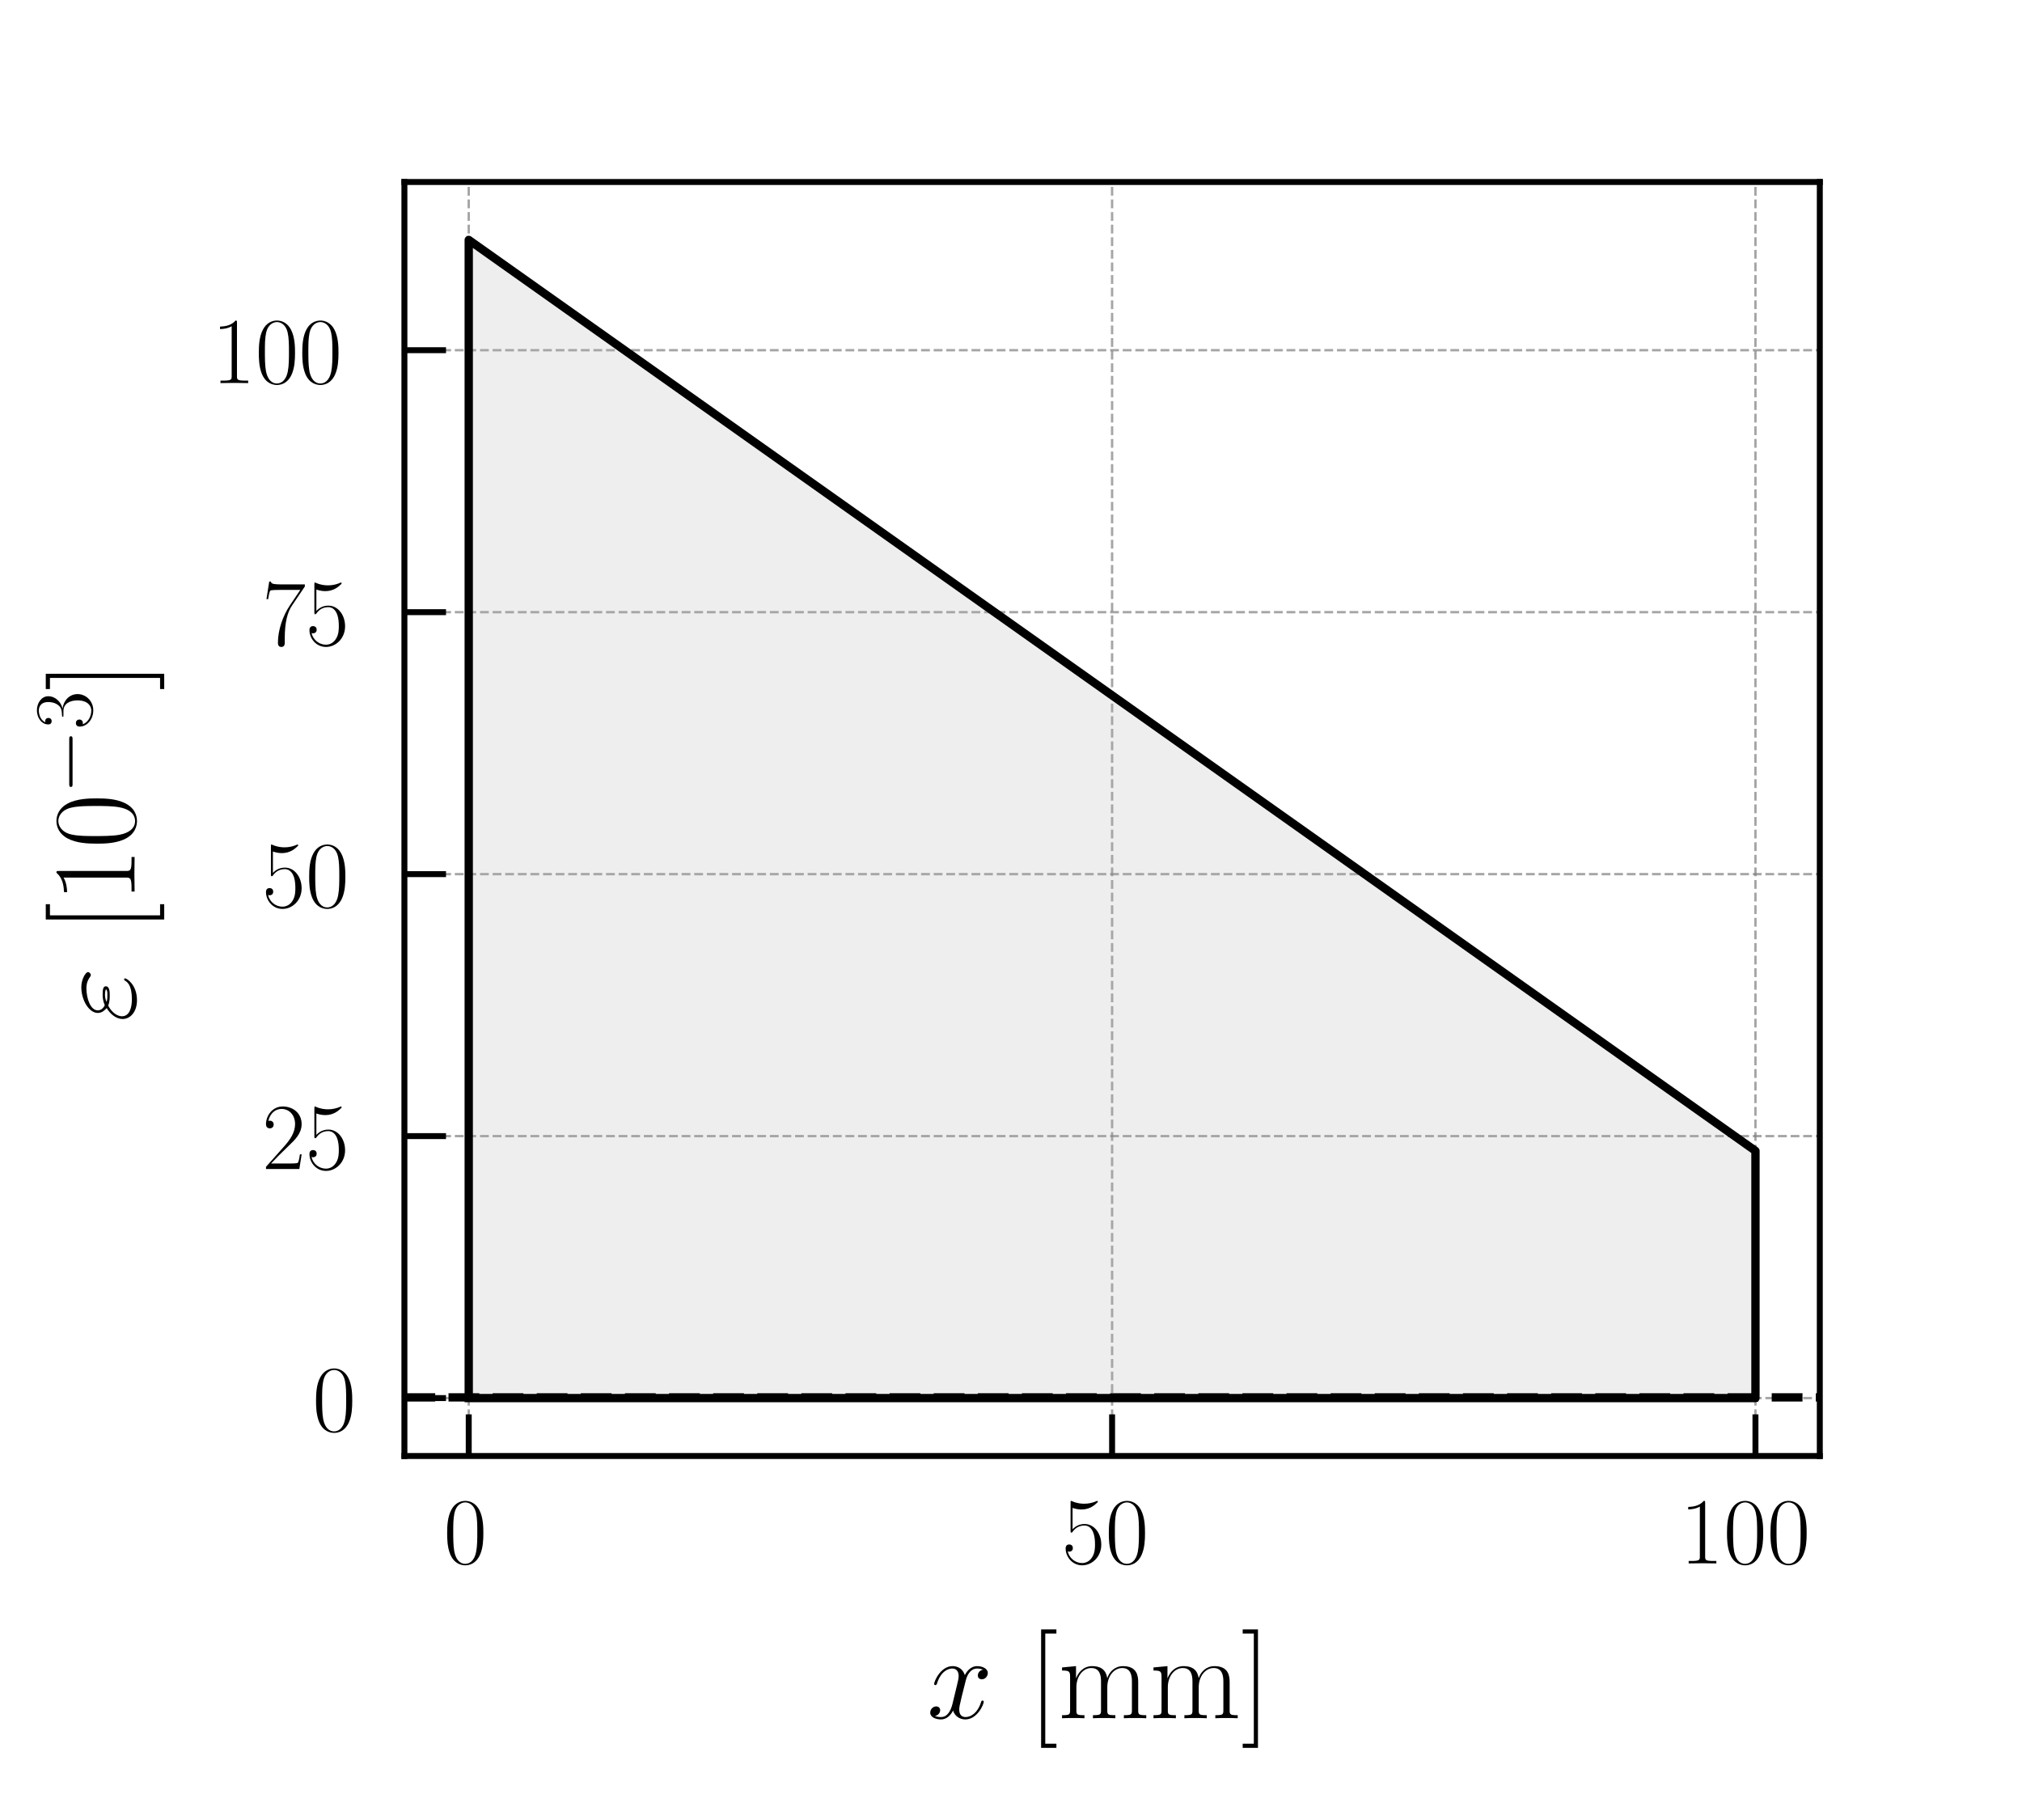
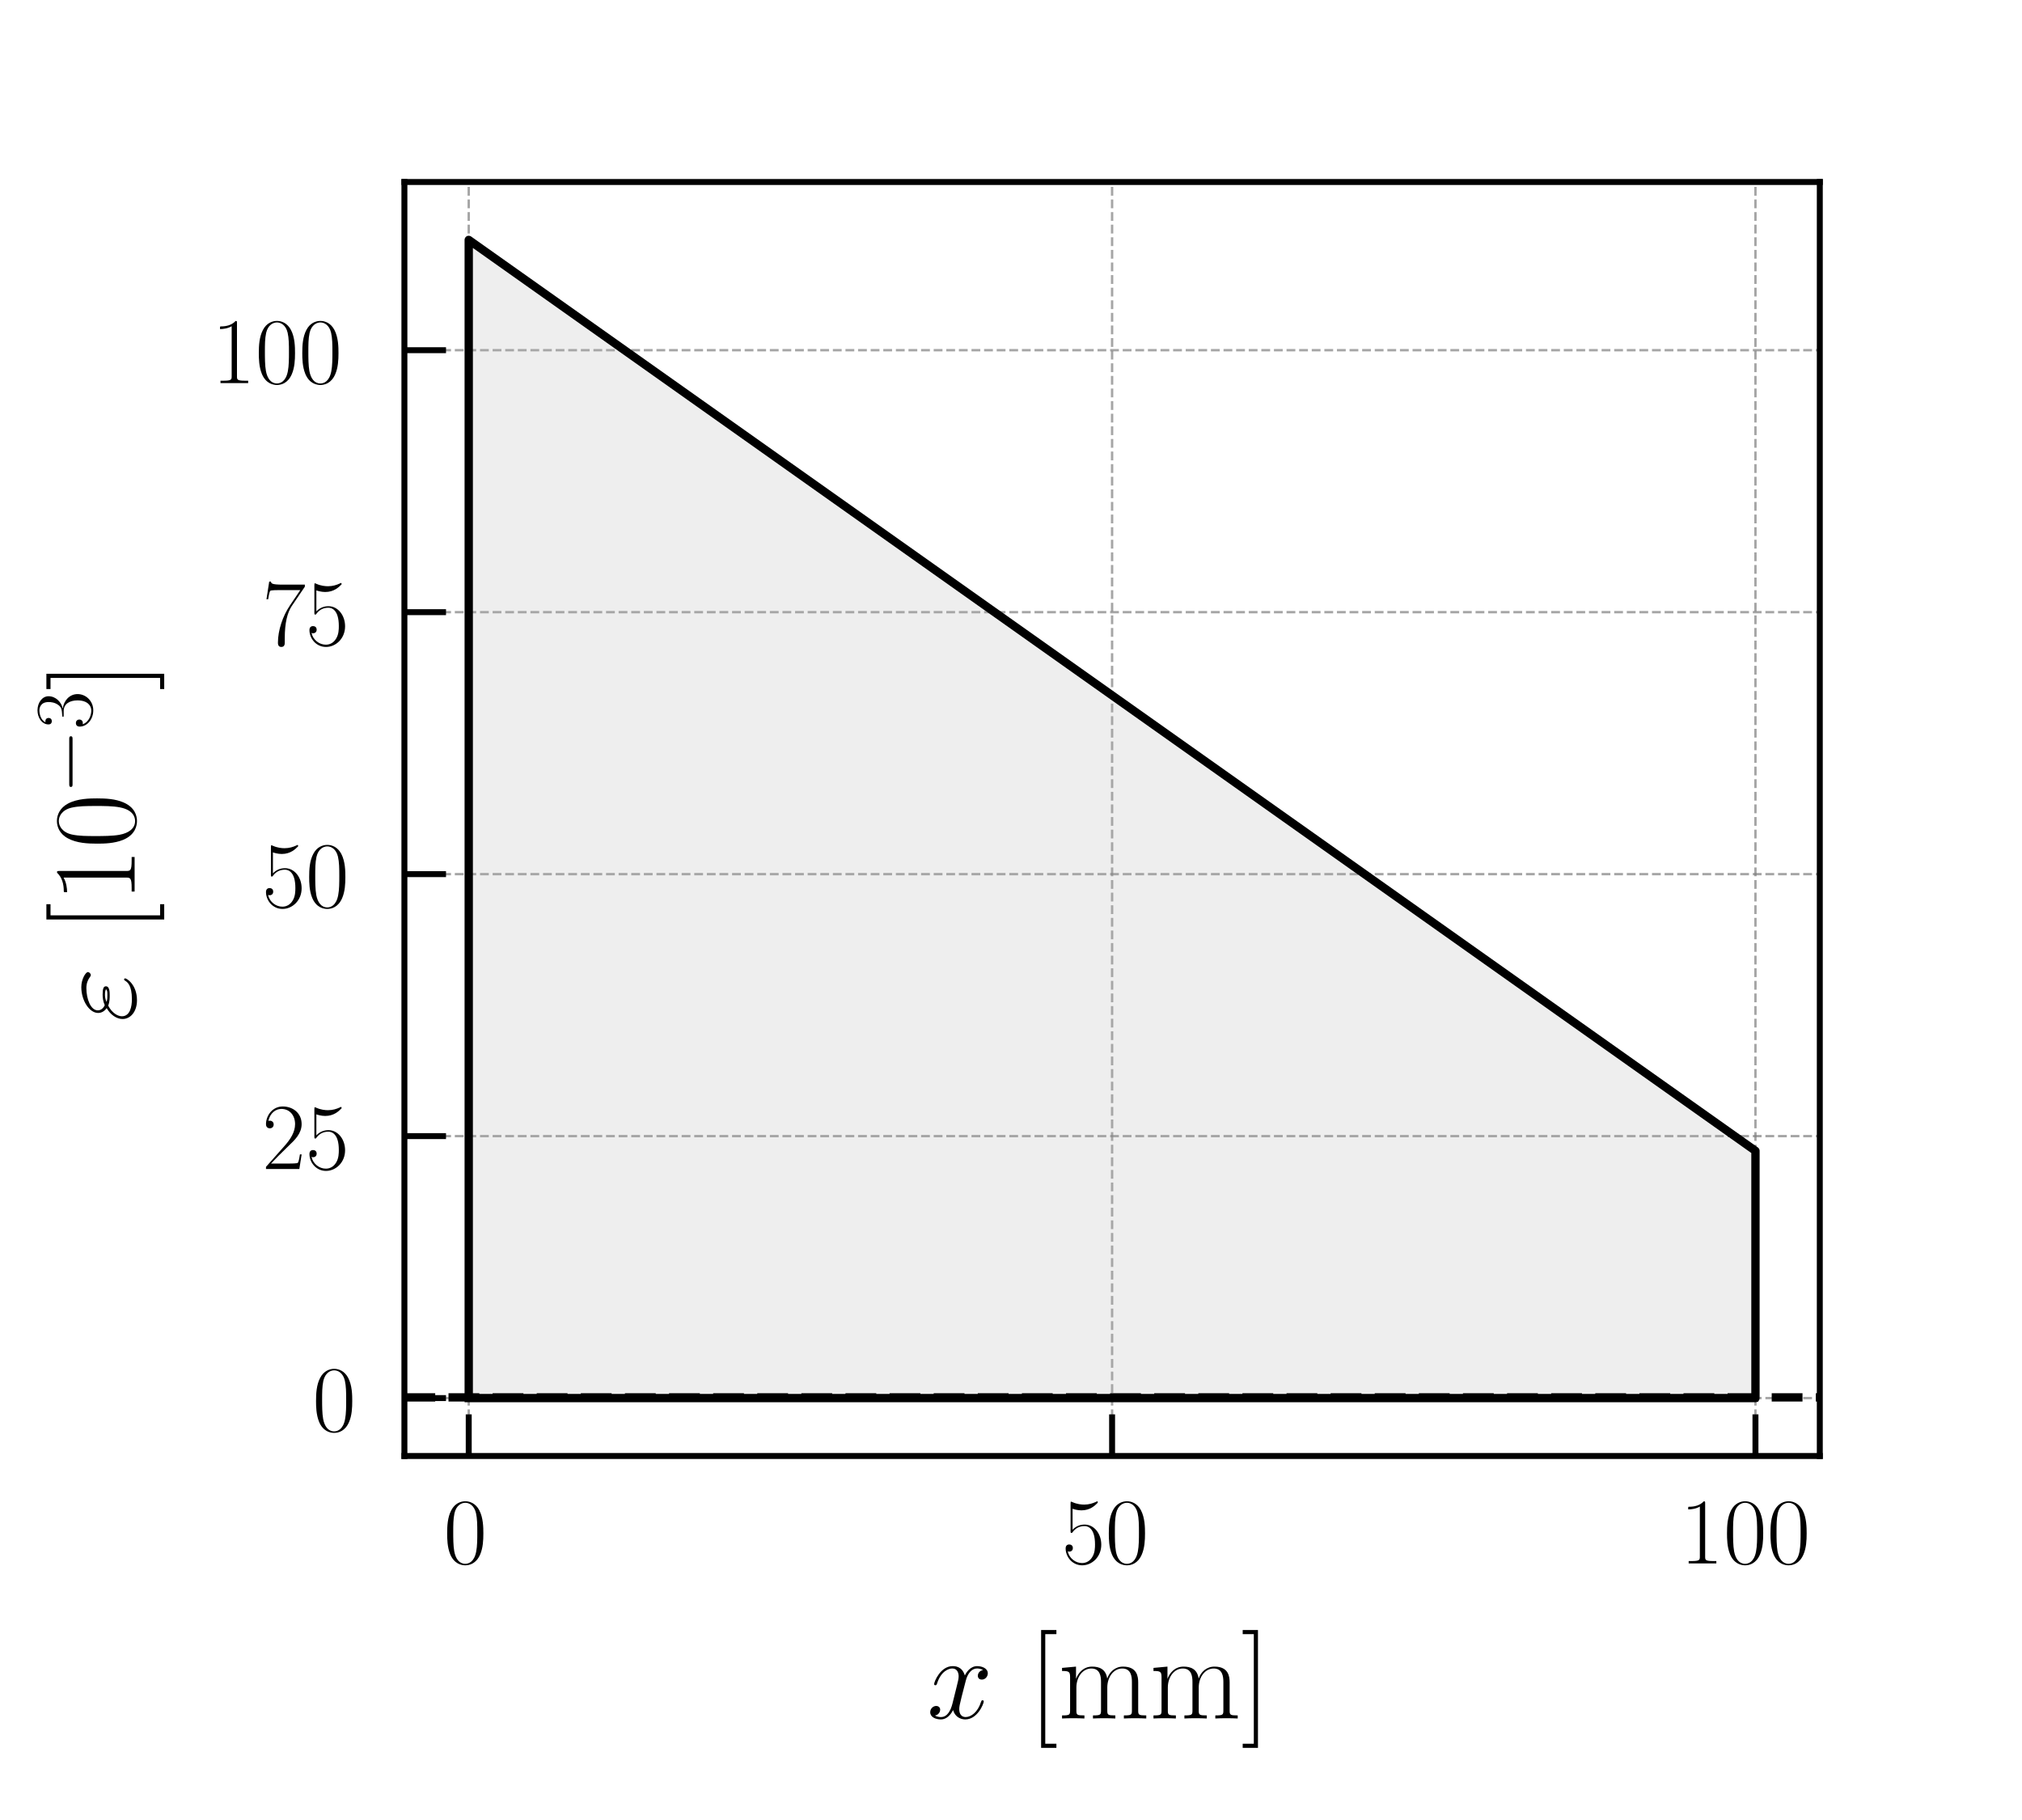
<svg xmlns="http://www.w3.org/2000/svg" xmlns:xlink="http://www.w3.org/1999/xlink" width="170.079pt" height="153.071pt" viewBox="0 0 170.079 153.071" version="1.1">
  <defs>
    <style type="text/css">*{stroke-linejoin: round; stroke-linecap: butt}</style>
  </defs>
  <g id="figure_1">
    <g id="patch_1">
      <path d="M 0 153.071  L 170.079 153.071  L 170.079 0  L 0 0  z " style="fill: #ffffff" />
    </g>
    <g id="axes_1">
      <g id="patch_2">
        <path d="M 34.016 122.457  L 153.071 122.457  L 153.071 15.307  L 34.016 15.307  z " style="fill: #ffffff" />
      </g>
      <g id="matplotlib.axis_1">
        <g id="xtick_1">
          <g id="line2d_1">
-             <path d="M 39.427 122.457  L 39.427 15.307  " clip-path="url(#pc70e4887ec)" style="fill: none; stroke-dasharray: 0.74,0.32; stroke-dashoffset: 0; stroke: #808080; stroke-opacity: 0.7; stroke-width: 0.2" />
+             <path d="M 39.427 122.457  L 39.427 15.307  " clip-path="url(#p60b828ef4b)" style="fill: none; stroke-dasharray: 0.74,0.32; stroke-dashoffset: 0; stroke: #808080; stroke-opacity: 0.7; stroke-width: 0.2" />
          </g>
          <g id="line2d_2">
            <defs>
-               <path id="maa87e8483d" d="M 0 0  L 0 -3.5  " style="stroke: #000000; stroke-width: 0.5" />
-             </defs>
-             <g>
-               <use xlink:href="#maa87e8483d" x="39.427" y="122.457" style="stroke: #000000; stroke-width: 0.5" />
+               <path id="mdddd3ca99a" d="M 0 0  L 0 -3.5  " style="stroke: #000000; stroke-width: 0.5" />
+             </defs>
+             <g>
+               <use xlink:href="#mdddd3ca99a" x="39.427" y="122.457" style="stroke: #000000; stroke-width: 0.5" />
            </g>
          </g>
          <g id="text_1">
            <g transform="translate(37.31025 131.4915) scale(0.08 -0.08)">
              <defs>
-                 <path id="CMR17-30" d="M 2688 2038  C 2688 2430 2682 3099 2413 3613  C 2176 4063 1798 4224 1466 4224  C 1158 4224 768 4082 525 3620  C 269 3137 243 2539 243 2038  C 243 1671 250 1112 448 623  C 723 -39 1216 -128 1466 -128  C 1760 -128 2208 -7 2470 604  C 2662 1048 2688 1568 2688 2038  z M 1466 -26  C 1056 -26 813 328 723 816  C 653 1196 653 1749 653 2109  C 653 2604 653 3015 736 3407  C 858 3954 1216 4121 1466 4121  C 1728 4121 2067 3947 2189 3420  C 2272 3054 2278 2623 2278 2109  C 2278 1691 2278 1176 2202 797  C 2067 96 1690 -26 1466 -26  z " transform="scale(0.015625)" />
+                 <path id="CMR17-30" d="M 2688 2025  C 2688 2416 2682 3080 2413 3591  C 2176 4039 1798 4198 1466 4198  C 1158 4198 768 4058 525 3597  C 269 3118 243 2524 243 2025  C 243 1661 250 1106 448 619  C 723 -39 1216 -128 1466 -128  C 1760 -128 2208 -7 2470 600  C 2662 1042 2688 1559 2688 2025  z M 1466 -26  C 1056 -26 813 325 723 812  C 653 1188 653 1738 653 2096  C 653 2588 653 2997 736 3387  C 858 3929 1216 4096 1466 4096  C 1728 4096 2067 3923 2189 3400  C 2272 3036 2278 2607 2278 2096  C 2278 1680 2278 1169 2202 792  C 2067 95 1690 -26 1466 -26  z " transform="scale(0.015625)" />
              </defs>
              <use xlink:href="#CMR17-30" transform="scale(0.996264)" />
            </g>
          </g>
        </g>
        <g id="xtick_2">
          <g id="line2d_3">
-             <path d="M 93.543 122.457  L 93.543 15.307  " clip-path="url(#pc70e4887ec)" style="fill: none; stroke-dasharray: 0.74,0.32; stroke-dashoffset: 0; stroke: #808080; stroke-opacity: 0.7; stroke-width: 0.2" />
+             <path d="M 93.543 122.457  L 93.543 15.307  " clip-path="url(#p60b828ef4b)" style="fill: none; stroke-dasharray: 0.74,0.32; stroke-dashoffset: 0; stroke: #808080; stroke-opacity: 0.7; stroke-width: 0.2" />
          </g>
          <g id="line2d_4">
            <g>
-               <use xlink:href="#maa87e8483d" x="93.543" y="122.457" style="stroke: #000000; stroke-width: 0.5" />
+               <use xlink:href="#mdddd3ca99a" x="93.543" y="122.457" style="stroke: #000000; stroke-width: 0.5" />
            </g>
          </g>
          <g id="text_2">
            <g transform="translate(89.30912 131.4915) scale(0.08 -0.08)">
              <defs>
-                 <path id="CMR17-35" d="M 730 3750  C 794 3724 1056 3641 1325 3641  C 1920 3641 2246 3961 2432 4140  C 2432 4191 2432 4224 2394 4224  C 2387 4224 2374 4224 2323 4198  C 2099 4102 1837 4032 1517 4032  C 1325 4032 1037 4055 723 4191  C 653 4224 640 4224 634 4224  C 602 4224 595 4217 595 4090  L 595 2231  C 595 2113 595 2080 659 2080  C 691 2080 704 2093 736 2139  C 941 2435 1222 2560 1542 2560  C 1766 2560 2246 2415 2246 1293  C 2246 1087 2246 716 2054 422  C 1894 159 1645 25 1370 25  C 947 25 518 319 403 812  C 429 806 480 793 506 793  C 589 793 749 838 749 1036  C 749 1209 627 1280 506 1280  C 358 1280 262 1190 262 1011  C 262 454 704 -128 1382 -128  C 2042 -128 2669 441 2669 1267  C 2669 2054 2170 2662 1549 2662  C 1222 2662 947 2540 730 2304  L 730 3750  z " transform="scale(0.015625)" />
+                 <path id="CMR17-35" d="M 730 3692  C 794 3666 1056 3584 1325 3584  C 1920 3584 2246 3911 2432 4100  C 2432 4157 2432 4192 2394 4192  C 2387 4192 2374 4192 2323 4163  C 2099 4058 1837 3973 1517 3973  C 1325 3973 1037 3999 723 4139  C 653 4171 640 4171 634 4171  C 602 4171 595 4164 595 4037  L 595 2203  C 595 2089 595 2057 659 2057  C 691 2057 704 2070 736 2114  C 941 2401 1222 2522 1542 2522  C 1766 2522 2246 2382 2246 1289  C 2246 1085 2246 715 2054 421  C 1894 159 1645 25 1370 25  C 947 25 518 320 403 814  C 429 807 480 795 506 795  C 589 795 749 840 749 1038  C 749 1210 627 1280 506 1280  C 358 1280 262 1190 262 1011  C 262 454 704 -128 1382 -128  C 2042 -128 2669 440 2669 1264  C 2669 2030 2170 2624 1549 2624  C 1222 2624 947 2503 730 2274  L 730 3692  z " transform="scale(0.015625)" />
              </defs>
              <use xlink:href="#CMR17-35" transform="scale(0.996264)" />
              <use xlink:href="#CMR17-30" transform="translate(45.69048 0) scale(0.996264)" />
            </g>
          </g>
        </g>
        <g id="xtick_3">
          <g id="line2d_5">
-             <path d="M 147.659 122.457  L 147.659 15.307  " clip-path="url(#pc70e4887ec)" style="fill: none; stroke-dasharray: 0.74,0.32; stroke-dashoffset: 0; stroke: #808080; stroke-opacity: 0.7; stroke-width: 0.2" />
+             <path d="M 147.659 122.457  L 147.659 15.307  " clip-path="url(#p60b828ef4b)" style="fill: none; stroke-dasharray: 0.74,0.32; stroke-dashoffset: 0; stroke: #808080; stroke-opacity: 0.7; stroke-width: 0.2" />
          </g>
          <g id="line2d_6">
            <g>
-               <use xlink:href="#maa87e8483d" x="147.659" y="122.457" style="stroke: #000000; stroke-width: 0.5" />
+               <use xlink:href="#mdddd3ca99a" x="147.659" y="122.457" style="stroke: #000000; stroke-width: 0.5" />
            </g>
          </g>
          <g id="text_3">
            <g transform="translate(141.308 131.4915) scale(0.08 -0.08)">
              <defs>
-                 <path id="CMR17-31" d="M 1702 4083  C 1702 4217 1696 4224 1606 4224  C 1357 3927 979 3833 621 3820  C 602 3820 570 3820 563 3808  C 557 3795 557 3782 557 3648  C 755 3648 1088 3686 1344 3839  L 1344 467  C 1344 243 1331 166 781 166  L 589 166  L 589 0  C 896 6 1216 12 1523 12  C 1830 12 2150 6 2458 0  L 2458 166  L 2266 166  C 1715 166 1702 236 1702 467  L 1702 4083  z " transform="scale(0.015625)" />
+                 <path id="CMR17-31" d="M 1702 4058  C 1702 4192 1696 4192 1606 4192  C 1357 3916 979 3827 621 3827  C 602 3827 570 3827 563 3808  C 557 3795 557 3782 557 3648  C 755 3648 1088 3686 1344 3839  L 1344 461  C 1344 236 1331 160 781 160  L 589 160  L 589 0  C 896 0 1216 0 1523 0  C 1830 0 2150 0 2458 0  L 2458 160  L 2266 160  C 1715 160 1702 230 1702 458  L 1702 4058  z " transform="scale(0.015625)" />
              </defs>
              <use xlink:href="#CMR17-31" transform="scale(0.996264)" />
              <use xlink:href="#CMR17-30" transform="translate(45.69048 0) scale(0.996264)" />
              <use xlink:href="#CMR17-30" transform="translate(91.38095 0) scale(0.996264)" />
            </g>
          </g>
        </g>
        <g id="text_4">
          <g transform="translate(77.96628 144.5132) scale(0.1 -0.1)">
            <defs>
-               <path id="CMMI12-78" d="M 3034 2624  C 2829 2585 2752 2431 2752 2310  C 2752 2156 2874 2105 2963 2105  C 3155 2105 3290 2271 3290 2444  C 3290 2694 2982 2816 2714 2816  C 2323 2816 2106 2451 2048 2329  C 1901 2790 1504 2816 1389 2816  C 736 2816 390 1993 390 1849  C 390 1823 416 1790 461 1790  C 512 1790 525 1829 538 1855  C 755 2572 1184 2687 1370 2687  C 1658 2687 1715 2438 1715 2284  C 1715 2143 1677 1993 1600 1678  L 1382 778  C 1286 390 1101 64 762 64  C 730 64 570 64 435 126  C 666 166 717 358 717 435  C 717 563 621 640 499 640  C 346 640 179 505 179 300  C 179 57 480 -64 755 -64  C 1062 -64 1280 153 1414 415  C 1517 64 1837 -64 2074 -64  C 2726 -64 3072 751 3072 896  C 3072 929 3046 955 3008 955  C 2950 955 2944 922 2925 870  C 2752 300 2381 64 2093 64  C 1869 64 1747 204 1747 467  C 1747 607 1773 712 1875 1146  L 2099 2039  C 2195 2425 2413 2687 2707 2687  C 2720 2687 2899 2687 3034 2624  z " transform="scale(0.015625)" />
-               <path id="CMR17-5b" d="M 1504 -1600  L 1504 -1376  L 902 -1376  L 902 4575  L 1504 4575  L 1504 4800  L 678 4800  L 678 -1600  L 1504 -1600  z " transform="scale(0.015625)" />
-               <path id="CMR17-6d" d="M 4326 1954  C 4326 2276 4269 2816 3507 2816  C 3072 2816 2771 2520 2656 2173  L 2650 2173  C 2573 2700 2195 2816 1837 2816  C 1331 2816 1069 2424 973 2166  L 966 2166  L 966 2816  L 211 2745  L 211 2578  C 589 2578 646 2540 646 2231  L 646 443  C 646 198 621 166 211 166  L 211 0  C 365 12 646 12 813 12  C 979 12 1267 12 1421 0  L 1421 166  C 1011 166 986 192 986 443  L 986 1678  C 986 2269 1344 2713 1792 2713  C 2266 2713 2317 2289 2317 1980  L 2317 443  C 2317 198 2291 166 1882 166  L 1882 0  C 2035 12 2317 12 2483 12  C 2650 12 2938 12 3091 0  L 3091 166  C 2682 166 2656 192 2656 443  L 2656 1678  C 2656 2269 3014 2713 3462 2713  C 3936 2713 3987 2289 3987 1980  L 3987 443  C 3987 198 3962 166 3552 166  L 3552 0  C 3706 12 3987 12 4154 12  C 4320 12 4608 12 4762 0  L 4762 166  C 4352 166 4326 192 4326 443  L 4326 1954  z " transform="scale(0.015625)" />
-               <path id="CMR17-5d" d="M 915 4800  L 90 4800  L 90 4575  L 691 4575  L 691 -1376  L 90 -1376  L 90 -1600  L 915 -1600  L 915 4800  z " transform="scale(0.015625)" />
+               <path id="CMMI12-78" d="M 3034 2606  C 2829 2567 2752 2414 2752 2293  C 2752 2139 2874 2088 2963 2088  C 3155 2088 3290 2254 3290 2427  C 3290 2695 2982 2816 2714 2816  C 2323 2816 2106 2433 2048 2312  C 1901 2816 1504 2816 1389 2816  C 736 2816 390 1980 390 1839  C 390 1814 416 1782 461 1782  C 512 1782 525 1820 538 1846  C 755 2555 1184 2689 1370 2689  C 1658 2689 1715 2420 1715 2267  C 1715 2127 1677 1980 1600 1673  L 1382 798  C 1286 415 1101 64 762 64  C 730 64 570 64 435 147  C 666 192 717 383 717 460  C 717 588 621 664 499 664  C 346 664 179 530 179 326  C 179 57 480 -64 755 -64  C 1062 -64 1280 179 1414 441  C 1517 64 1837 -64 2074 -64  C 2726 -64 3072 773 3072 913  C 3072 945 3046 971 3008 971  C 2950 971 2944 939 2925 888  C 2752 326 2381 64 2093 64  C 1869 64 1747 230 1747 492  C 1747 632 1773 734 1875 1156  L 2099 2024  C 2195 2408 2413 2689 2707 2689  C 2720 2689 2899 2689 3034 2606  z " transform="scale(0.015625)" />
+               <path id="CMR17-5b" d="M 1504 -1600  L 1504 -1377  L 902 -1377  L 902 4544  L 1504 4544  L 1504 4767  L 678 4767  L 678 -1600  L 1504 -1600  z " transform="scale(0.015625)" />
+               <path id="CMR17-6d" d="M 4326 1933  C 4326 2252 4269 2790 3507 2790  C 3072 2790 2771 2496 2656 2151  L 2650 2151  C 2573 2676 2195 2790 1837 2790  C 1331 2790 1069 2400 973 2144  L 966 2144  L 966 2790  L 211 2720  L 211 2554  C 589 2554 646 2515 646 2208  L 646 428  C 646 184 621 153 211 153  L 211 -13  C 365 0 646 0 813 0  C 979 0 1267 0 1421 -13  L 1421 153  C 1011 153 986 178 986 428  L 986 1658  C 986 2247 1344 2688 1792 2688  C 2266 2688 2317 2266 2317 1958  L 2317 428  C 2317 184 2291 153 1882 153  L 1882 -13  C 2035 0 2317 0 2483 0  C 2650 0 2938 0 3091 -13  L 3091 153  C 2682 153 2656 178 2656 428  L 2656 1658  C 2656 2247 3014 2688 3462 2688  C 3936 2688 3987 2266 3987 1958  L 3987 428  C 3987 184 3962 153 3552 153  L 3552 -13  C 3706 0 3987 0 4154 0  C 4320 0 4608 0 4762 -13  L 4762 153  C 4352 153 4326 178 4326 428  L 4326 1933  z " transform="scale(0.015625)" />
+               <path id="CMR17-5d" d="M 915 4767  L 90 4767  L 90 4544  L 691 4544  L 691 -1377  L 90 -1377  L 90 -1600  L 915 -1600  L 915 4767  z " transform="scale(0.015625)" />
            </defs>
            <use xlink:href="#CMMI12-78" transform="scale(0.996264)" />
            <use xlink:href="#CMR17-5b" transform="translate(85.51003 0) scale(0.996264)" />
            <use xlink:href="#CMR17-6d" transform="translate(110.3811 0) scale(0.996264)" />
            <use xlink:href="#CMR17-6d" transform="translate(187.3007 0) scale(0.996264)" />
            <use xlink:href="#CMR17-5d" transform="translate(264.2203 0) scale(0.996264)" />
          </g>
        </g>
      </g>
      <g id="matplotlib.axis_2">
        <g id="ytick_1">
          <g id="line2d_7">
-             <path d="M 34.016 117.586  L 153.071 117.586  " clip-path="url(#pc70e4887ec)" style="fill: none; stroke-dasharray: 0.74,0.32; stroke-dashoffset: 0; stroke: #808080; stroke-opacity: 0.7; stroke-width: 0.2" />
+             <path d="M 34.016 117.586  L 153.071 117.586  " clip-path="url(#p60b828ef4b)" style="fill: none; stroke-dasharray: 0.74,0.32; stroke-dashoffset: 0; stroke: #808080; stroke-opacity: 0.7; stroke-width: 0.2" />
          </g>
          <g id="line2d_8">
            <defs>
-               <path id="ma99964e530" d="M 0 0  L 3.5 0  " style="stroke: #000000; stroke-width: 0.5" />
-             </defs>
-             <g>
-               <use xlink:href="#ma99964e530" x="34.016" y="117.586" style="stroke: #000000; stroke-width: 0.5" />
+               <path id="mad77bf48d2" d="M 0 0  L 3.5 0  " style="stroke: #000000; stroke-width: 0.5" />
+             </defs>
+             <g>
+               <use xlink:href="#mad77bf48d2" x="34.016" y="117.586" style="stroke: #000000; stroke-width: 0.5" />
            </g>
          </g>
          <g id="text_5">
            <g transform="translate(26.28157 120.3537) scale(0.08 -0.08)">
              <use xlink:href="#CMR17-30" transform="scale(0.996264)" />
            </g>
          </g>
        </g>
        <g id="ytick_2">
          <g id="line2d_9">
-             <path d="M 34.016 95.553  L 153.071 95.553  " clip-path="url(#pc70e4887ec)" style="fill: none; stroke-dasharray: 0.74,0.32; stroke-dashoffset: 0; stroke: #808080; stroke-opacity: 0.7; stroke-width: 0.2" />
+             <path d="M 34.016 95.553  L 153.071 95.553  " clip-path="url(#p60b828ef4b)" style="fill: none; stroke-dasharray: 0.74,0.32; stroke-dashoffset: 0; stroke: #808080; stroke-opacity: 0.7; stroke-width: 0.2" />
          </g>
          <g id="line2d_10">
            <g>
-               <use xlink:href="#ma99964e530" x="34.016" y="95.553" style="stroke: #000000; stroke-width: 0.5" />
+               <use xlink:href="#mad77bf48d2" x="34.016" y="95.553" style="stroke: #000000; stroke-width: 0.5" />
            </g>
          </g>
          <g id="text_6">
            <g transform="translate(22.04738 98.31999) scale(0.08 -0.08)">
              <defs>
-                 <path id="CMR17-32" d="M 2669 990  L 2554 990  C 2490 537 2438 460 2413 422  C 2381 371 1920 371 1830 371  L 602 371  C 832 620 1280 1073 1824 1596  C 2214 1966 2669 2400 2669 3033  C 2669 3788 2067 4224 1395 4224  C 691 4224 262 3603 262 3027  C 262 2777 448 2745 525 2745  C 589 2745 781 2783 781 3007  C 781 3206 614 3264 525 3264  C 486 3264 448 3257 422 3244  C 544 3788 915 4057 1306 4057  C 1862 4057 2227 3616 2227 3033  C 2227 2477 1901 1998 1536 1583  L 262 147  L 262 0  L 2515 0  L 2669 990  z " transform="scale(0.015625)" />
+                 <path id="CMR17-32" d="M 2669 989  L 2554 989  C 2490 536 2438 459 2413 420  C 2381 369 1920 369 1830 369  L 602 369  C 832 619 1280 1072 1824 1597  C 2214 1967 2669 2402 2669 3035  C 2669 3790 2067 4224 1395 4224  C 691 4224 262 3604 262 3030  C 262 2780 448 2748 525 2748  C 589 2748 781 2787 781 3010  C 781 3207 614 3264 525 3264  C 486 3264 448 3258 422 3245  C 544 3790 915 4058 1306 4058  C 1862 4058 2227 3617 2227 3035  C 2227 2479 1901 2000 1536 1584  L 262 146  L 262 0  L 2515 0  L 2669 989  z " transform="scale(0.015625)" />
              </defs>
              <use xlink:href="#CMR17-32" transform="scale(0.996264)" />
              <use xlink:href="#CMR17-35" transform="translate(45.69048 0) scale(0.996264)" />
            </g>
          </g>
        </g>
        <g id="ytick_3">
          <g id="line2d_11">
-             <path d="M 34.016 73.519  L 153.071 73.519  " clip-path="url(#pc70e4887ec)" style="fill: none; stroke-dasharray: 0.74,0.32; stroke-dashoffset: 0; stroke: #808080; stroke-opacity: 0.7; stroke-width: 0.2" />
+             <path d="M 34.016 73.519  L 153.071 73.519  " clip-path="url(#p60b828ef4b)" style="fill: none; stroke-dasharray: 0.74,0.32; stroke-dashoffset: 0; stroke: #808080; stroke-opacity: 0.7; stroke-width: 0.2" />
          </g>
          <g id="line2d_12">
            <g>
-               <use xlink:href="#ma99964e530" x="34.016" y="73.519" style="stroke: #000000; stroke-width: 0.5" />
+               <use xlink:href="#mad77bf48d2" x="34.016" y="73.519" style="stroke: #000000; stroke-width: 0.5" />
            </g>
          </g>
          <g id="text_7">
            <g transform="translate(22.04738 76.28633) scale(0.08 -0.08)">
              <use xlink:href="#CMR17-35" transform="scale(0.996264)" />
              <use xlink:href="#CMR17-30" transform="translate(45.69048 0) scale(0.996264)" />
            </g>
          </g>
        </g>
        <g id="ytick_4">
          <g id="line2d_13">
-             <path d="M 34.016 51.485  L 153.071 51.485  " clip-path="url(#pc70e4887ec)" style="fill: none; stroke-dasharray: 0.74,0.32; stroke-dashoffset: 0; stroke: #808080; stroke-opacity: 0.7; stroke-width: 0.2" />
+             <path d="M 34.016 51.485  L 153.071 51.485  " clip-path="url(#p60b828ef4b)" style="fill: none; stroke-dasharray: 0.74,0.32; stroke-dashoffset: 0; stroke: #808080; stroke-opacity: 0.7; stroke-width: 0.2" />
          </g>
          <g id="line2d_14">
            <g>
-               <use xlink:href="#ma99964e530" x="34.016" y="51.485" style="stroke: #000000; stroke-width: 0.5" />
+               <use xlink:href="#mad77bf48d2" x="34.016" y="51.485" style="stroke: #000000; stroke-width: 0.5" />
            </g>
          </g>
          <g id="text_8">
            <g transform="translate(22.04738 54.25266) scale(0.08 -0.08)">
              <defs>
-                 <path id="CMR17-37" d="M 2886 3955  L 2886 4096  L 1382 4096  C 634 4096 621 4166 595 4288  L 480 4288  L 294 3104  L 410 3104  C 429 3226 474 3552 550 3673  C 589 3724 1062 3724 1171 3724  L 2579 3724  L 1869 2670  C 1395 1961 1069 1003 1069 166  C 1069 89 1069 -128 1299 -128  C 1530 -128 1530 89 1530 172  L 1530 466  C 1530 1514 1709 2204 2003 2644  L 2886 3955  z " transform="scale(0.015625)" />
+                 <path id="CMR17-37" d="M 2886 3941  L 2886 4081  L 1382 4081  C 634 4081 621 4165 595 4288  L 480 4288  L 294 3094  L 410 3094  C 429 3215 474 3540 550 3661  C 589 3712 1062 3712 1171 3712  L 2579 3712  L 1869 2661  C 1395 1954 1069 999 1069 165  C 1069 89 1069 -128 1299 -128  C 1530 -128 1530 89 1530 171  L 1530 465  C 1530 1508 1709 2196 2003 2636  L 2886 3941  z " transform="scale(0.015625)" />
              </defs>
              <use xlink:href="#CMR17-37" transform="scale(0.996264)" />
              <use xlink:href="#CMR17-35" transform="translate(45.69048 0) scale(0.996264)" />
            </g>
          </g>
        </g>
        <g id="ytick_5">
          <g id="line2d_15">
-             <path d="M 34.016 29.452  L 153.071 29.452  " clip-path="url(#pc70e4887ec)" style="fill: none; stroke-dasharray: 0.74,0.32; stroke-dashoffset: 0; stroke: #808080; stroke-opacity: 0.7; stroke-width: 0.2" />
+             <path d="M 34.016 29.452  L 153.071 29.452  " clip-path="url(#p60b828ef4b)" style="fill: none; stroke-dasharray: 0.74,0.32; stroke-dashoffset: 0; stroke: #808080; stroke-opacity: 0.7; stroke-width: 0.2" />
          </g>
          <g id="line2d_16">
            <g>
-               <use xlink:href="#ma99964e530" x="34.016" y="29.452" style="stroke: #000000; stroke-width: 0.5" />
+               <use xlink:href="#mad77bf48d2" x="34.016" y="29.452" style="stroke: #000000; stroke-width: 0.5" />
            </g>
          </g>
          <g id="text_9">
            <g transform="translate(17.8132 32.219) scale(0.08 -0.08)">
              <use xlink:href="#CMR17-31" transform="scale(0.996264)" />
              <use xlink:href="#CMR17-30" transform="translate(45.69048 0) scale(0.996264)" />
              <use xlink:href="#CMR17-30" transform="translate(91.38095 0) scale(0.996264)" />
            </g>
          </g>
        </g>
        <g id="text_10">
          <g transform="translate(11.32254 85.96197) rotate(-90) scale(0.1 -0.1)">
            <defs>
-               <path id="CMMI12-22" d="M 890 1427  C 1094 1344 1312 1344 1434 1344  C 1600 1344 1933 1344 1933 1554  C 1933 1683 1811 1728 1485 1728  C 1325 1728 1133 1708 909 1612  C 710 1708 634 1853 634 1991  C 634 2379 1261 2604 1830 2604  C 1939 2604 2170 2604 2438 2410  C 2477 2385 2496 2366 2541 2366  C 2618 2366 2701 2448 2701 2523  C 2701 2636 2330 2880 1888 2880  C 1171 2880 493 2454 493 1991  C 493 1759 646 1612 755 1508  C 384 1288 166 953 166 649  C 166 221 563 -128 1178 -128  C 2022 -128 2362 426 2362 513  C 2362 544 2336 568 2304 568  C 2272 568 2259 550 2234 513  C 2163 395 1997 147 1235 147  C 838 147 314 246 314 686  C 314 897 474 1213 890 1427  z M 1088 1517  C 1261 1599 1427 1599 1472 1599  C 1651 1599 1683 1581 1786 1545  C 1677 1472 1664 1472 1434 1472  C 1318 1472 1216 1472 1088 1517  z " transform="scale(0.015625)" />
+               <path id="CMMI12-22" d="M 890 1427  C 1094 1345 1312 1345 1434 1345  C 1600 1345 1933 1345 1933 1550  C 1933 1678 1811 1728 1485 1728  C 1325 1728 1133 1709 909 1613  C 710 1708 634 1852 634 1990  C 634 2379 1261 2606 1830 2606  C 1939 2606 2170 2606 2438 2411  C 2477 2387 2496 2367 2541 2367  C 2618 2367 2701 2449 2701 2526  C 2701 2639 2330 2880 1888 2880  C 1171 2880 493 2449 493 1972  C 493 1734 646 1586 755 1509  C 384 1301 166 961 166 652  C 166 219 563 -128 1178 -128  C 2022 -128 2362 424 2362 512  C 2362 543 2336 568 2304 568  C 2272 568 2259 549 2234 512  C 2163 395 1997 146 1235 146  C 838 146 314 245 314 686  C 314 898 474 1214 890 1427  z M 1088 1518  C 1261 1600 1427 1600 1472 1600  C 1651 1600 1683 1583 1786 1545  C 1677 1472 1664 1472 1434 1472  C 1318 1472 1216 1472 1088 1518  z " transform="scale(0.015625)" />
              <path id="CMSY10-0" d="M 4218 1472  C 4326 1472 4442 1472 4442 1600  C 4442 1728 4326 1728 4218 1728  L 755 1728  C 646 1728 531 1728 531 1600  C 531 1472 646 1472 755 1472  L 4218 1472  z " transform="scale(0.015625)" />
-               <path id="CMR17-33" d="M 1414 2176  C 1984 2176 2234 1673 2234 1094  C 2234 322 1824 25 1453 25  C 1114 25 563 193 390 691  C 422 678 454 678 486 678  C 640 678 755 780 755 947  C 755 1132 614 1216 486 1216  C 378 1216 211 1164 211 927  C 211 335 787 -128 1466 -128  C 2176 -128 2720 432 2720 1087  C 2720 1718 2208 2176 1600 2246  C 2086 2347 2554 2776 2554 3353  C 2554 3856 2048 4224 1472 4224  C 890 4224 378 3862 378 3347  C 378 3123 544 3084 627 3084  C 762 3084 877 3167 877 3334  C 877 3500 762 3584 627 3584  C 602 3584 570 3584 544 3571  C 730 3999 1235 4076 1459 4076  C 1683 4076 2106 3966 2106 3347  C 2106 3167 2080 2851 1862 2574  C 1670 2329 1453 2316 1242 2297  C 1210 2297 1062 2284 1037 2284  C 992 2278 966 2272 966 2227  C 966 2182 973 2176 1101 2176  L 1414 2176  z " transform="scale(0.015625)" />
+               <path id="CMR17-33" d="M 1414 2157  C 1984 2157 2234 1662 2234 1090  C 2234 320 1824 25 1453 25  C 1114 25 563 194 390 693  C 422 680 454 680 486 680  C 640 680 755 782 755 948  C 755 1133 614 1216 486 1216  C 378 1216 211 1165 211 926  C 211 335 787 -128 1466 -128  C 2176 -128 2720 430 2720 1085  C 2720 1707 2208 2157 1600 2227  C 2086 2328 2554 2756 2554 3329  C 2554 3820 2048 4179 1472 4179  C 890 4179 378 3829 378 3329  C 378 3110 544 3072 627 3072  C 762 3072 877 3155 877 3321  C 877 3486 762 3569 627 3569  C 602 3569 570 3569 544 3557  C 730 3959 1235 4032 1459 4032  C 1683 4032 2106 3925 2106 3320  C 2106 3143 2080 2828 1862 2550  C 1670 2304 1453 2304 1242 2284  C 1210 2284 1062 2269 1037 2269  C 992 2263 966 2257 966 2208  C 966 2163 973 2157 1101 2157  L 1414 2157  z " transform="scale(0.015625)" />
            </defs>
            <use xlink:href="#CMMI12-22" transform="scale(0.996264)" />
            <use xlink:href="#CMR17-5b" transform="translate(75.72616 0) scale(0.996264)" />
            <use xlink:href="#CMR17-31" transform="translate(100.5972 0) scale(0.996264)" />
            <use xlink:href="#CMR17-30" transform="translate(146.2877 0) scale(0.996264)" />
            <use xlink:href="#CMSY10-0" transform="translate(191.9782 36.15364) scale(0.697382)" />
            <use xlink:href="#CMR17-33" transform="translate(246.2192 36.15364) scale(0.697382)" />
            <use xlink:href="#CMR17-5d" transform="translate(278.7005 0) scale(0.996264)" />
          </g>
        </g>
      </g>
      <g id="patch_3">
-         <path d="M 39.427 117.586  L 147.659 117.586  L 147.659 96.792  L 39.427 20.178  z " clip-path="url(#pc70e4887ec)" style="fill: #a9a9a9; opacity: 0.2; stroke: #a9a9a9; stroke-width: 0.5; stroke-linejoin: miter" />
+         <path d="M 39.427 117.586  L 147.659 117.586  L 147.659 96.792  L 39.427 20.178  z " clip-path="url(#p60b828ef4b)" style="fill: #a9a9a9; opacity: 0.2; stroke: #a9a9a9; stroke-width: 0.5; stroke-linejoin: miter" />
      </g>
      <g id="line2d_17">
-         <path d="M 39.427 117.586  L 147.659 117.586  L 147.659 96.792  L 39.427 20.178  L 39.427 117.586  " clip-path="url(#pc70e4887ec)" style="fill: none; stroke: #000000; stroke-width: 0.7; stroke-linecap: square" />
+         <path d="M 39.427 117.586  L 147.659 117.586  L 147.659 96.792  L 39.427 20.178  L 39.427 117.586  " clip-path="url(#p60b828ef4b)" style="fill: none; stroke: #000000; stroke-width: 0.7; stroke-linecap: square" />
      </g>
      <g id="line2d_18">
-         <path d="M 34.016 117.527  L 153.071 117.527  " clip-path="url(#pc70e4887ec)" style="fill: none; stroke-dasharray: 2.59,1.12; stroke-dashoffset: 0; stroke: #000000; stroke-width: 0.7" />
+         <path d="M 34.016 117.527  L 153.071 117.527  " clip-path="url(#p60b828ef4b)" style="fill: none; stroke-dasharray: 2.59,1.12; stroke-dashoffset: 0; stroke: #000000; stroke-width: 0.7" />
      </g>
      <g id="patch_4">
        <path d="M 34.016 122.457  L 34.016 15.307  " style="fill: none; stroke: #000000; stroke-width: 0.5; stroke-linejoin: miter; stroke-linecap: square" />
      </g>
      <g id="patch_5">
        <path d="M 153.071 122.457  L 153.071 15.307  " style="fill: none; stroke: #000000; stroke-width: 0.5; stroke-linejoin: miter; stroke-linecap: square" />
      </g>
      <g id="patch_6">
        <path d="M 34.016 122.457  L 153.071 122.457  " style="fill: none; stroke: #000000; stroke-width: 0.5; stroke-linejoin: miter; stroke-linecap: square" />
      </g>
      <g id="patch_7">
        <path d="M 34.016 15.307  L 153.071 15.307  " style="fill: none; stroke: #000000; stroke-width: 0.5; stroke-linejoin: miter; stroke-linecap: square" />
      </g>
    </g>
  </g>
  <defs>
-     <clipPath id="pc70e4887ec">
+     <clipPath id="p60b828ef4b">
      <rect x="34.016" y="15.307" width="119.055" height="107.15" />
    </clipPath>
  </defs>
</svg>
